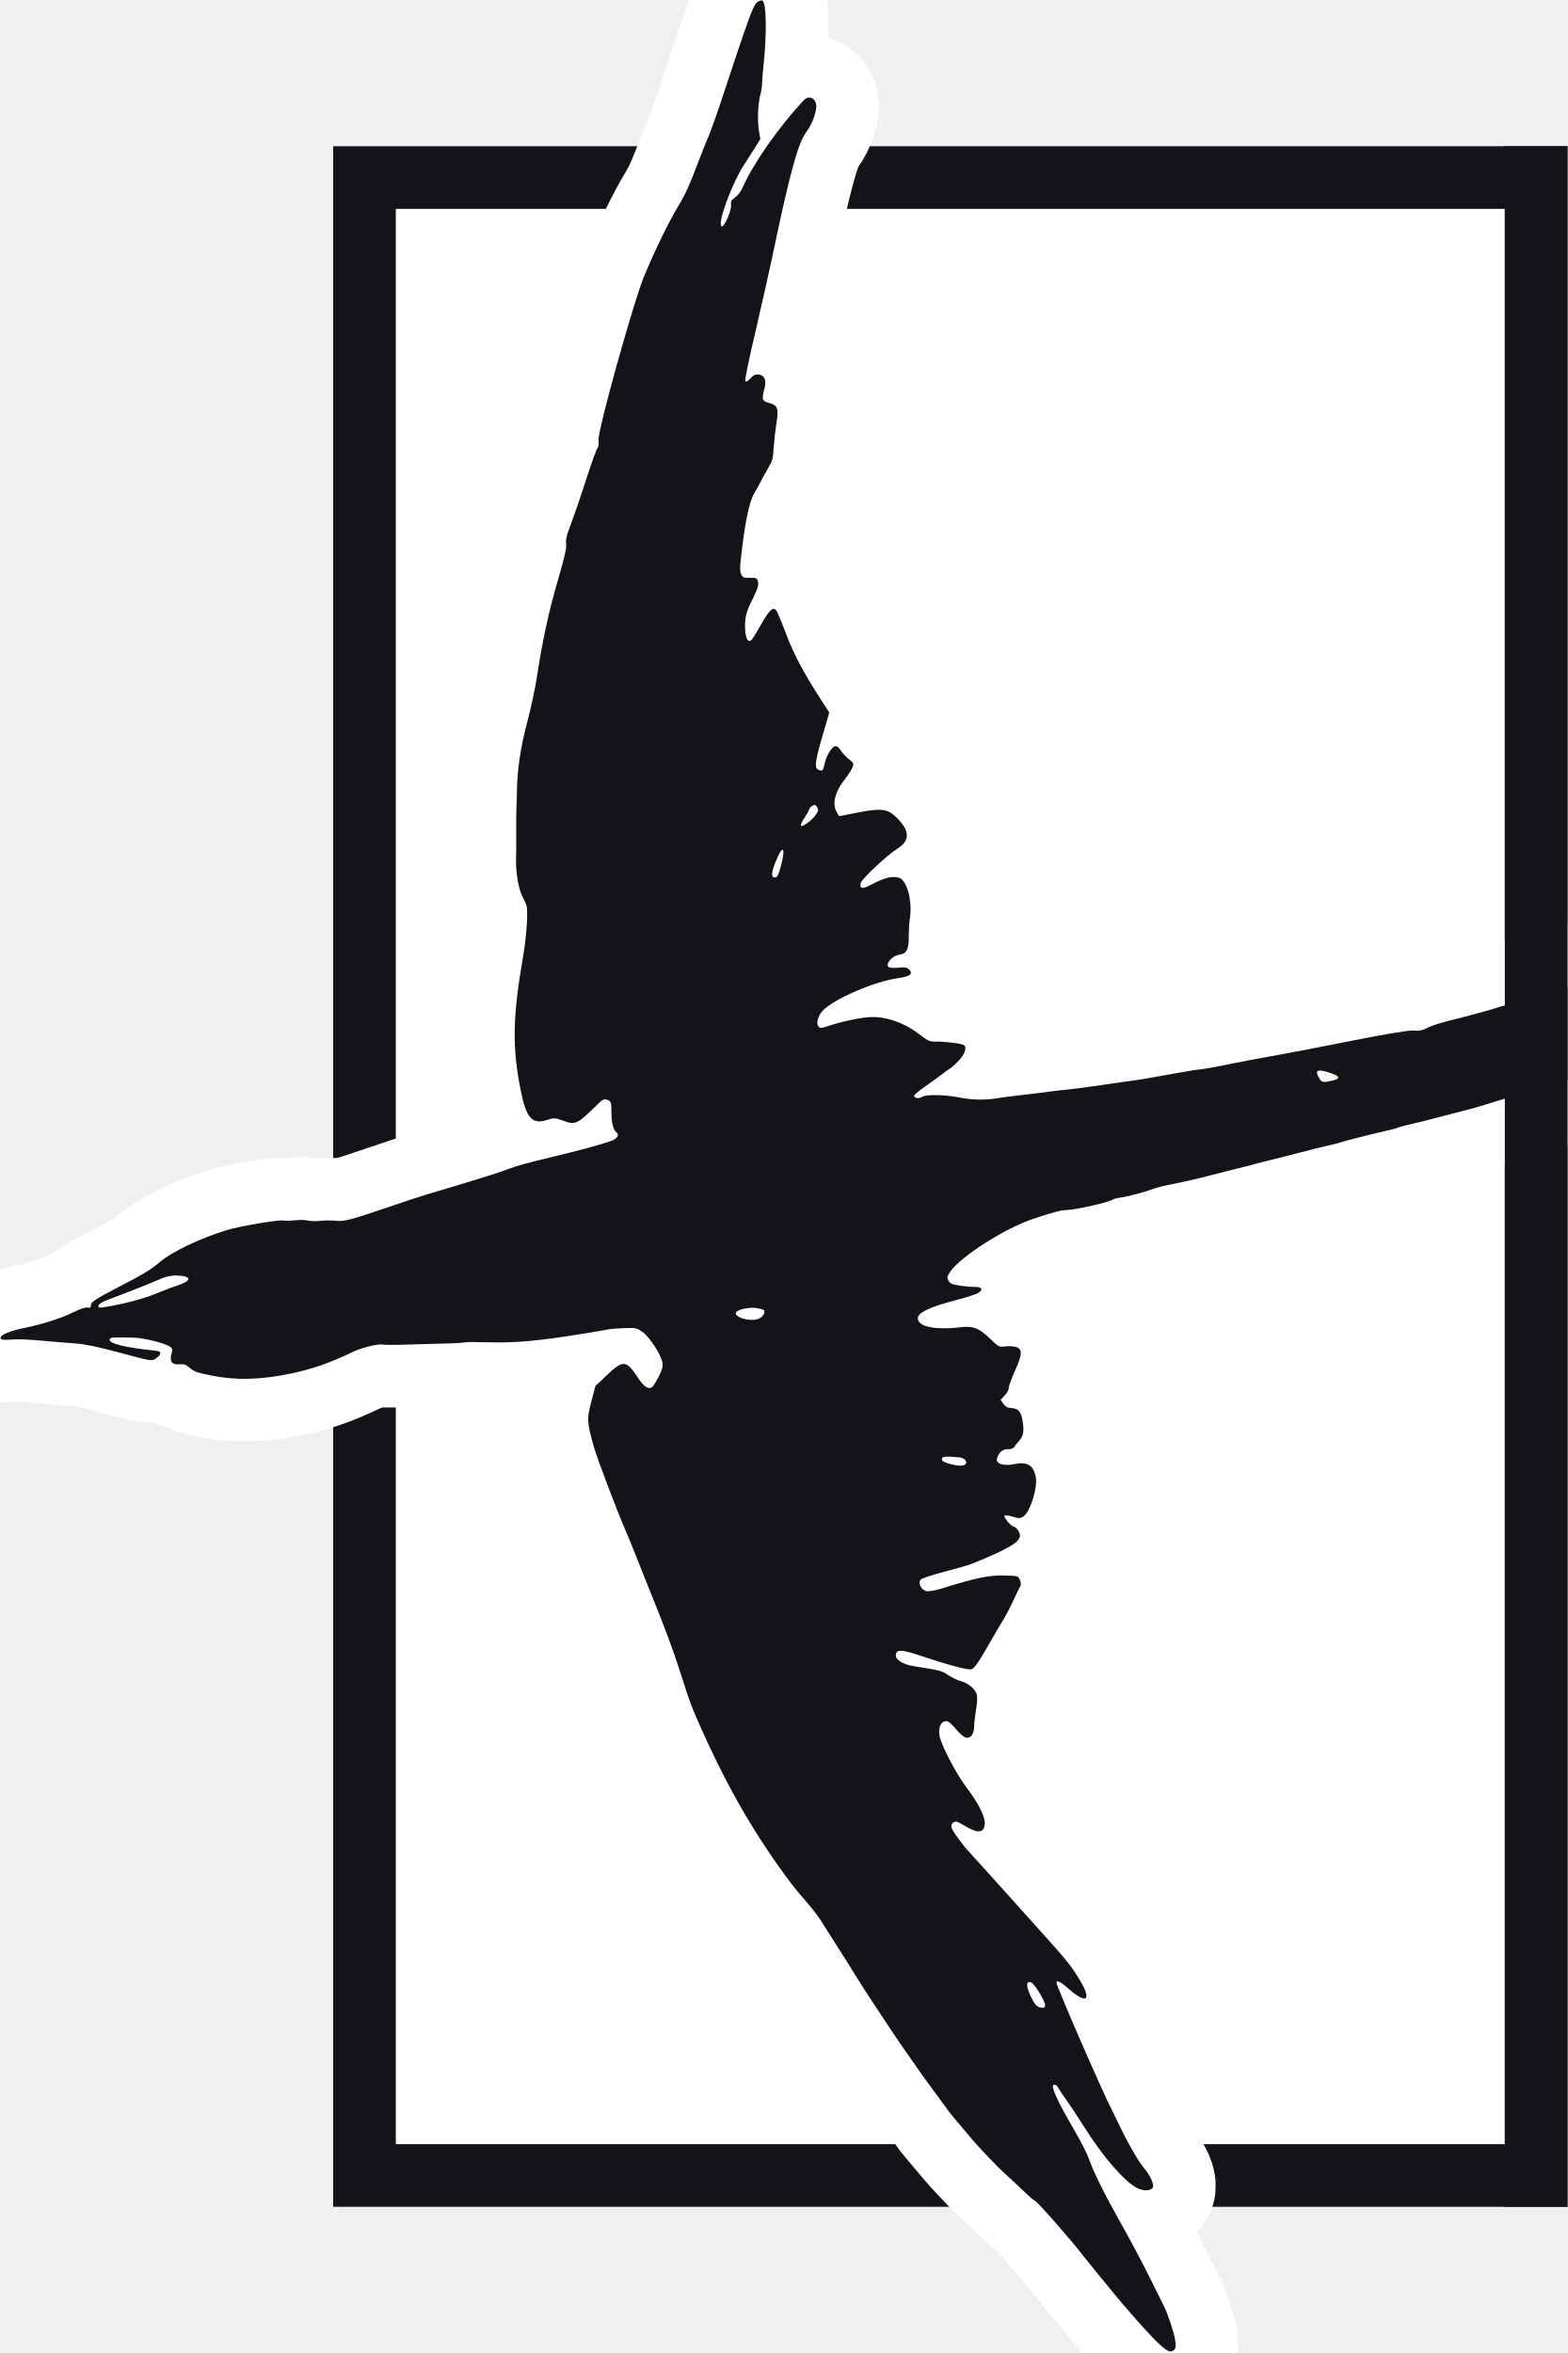
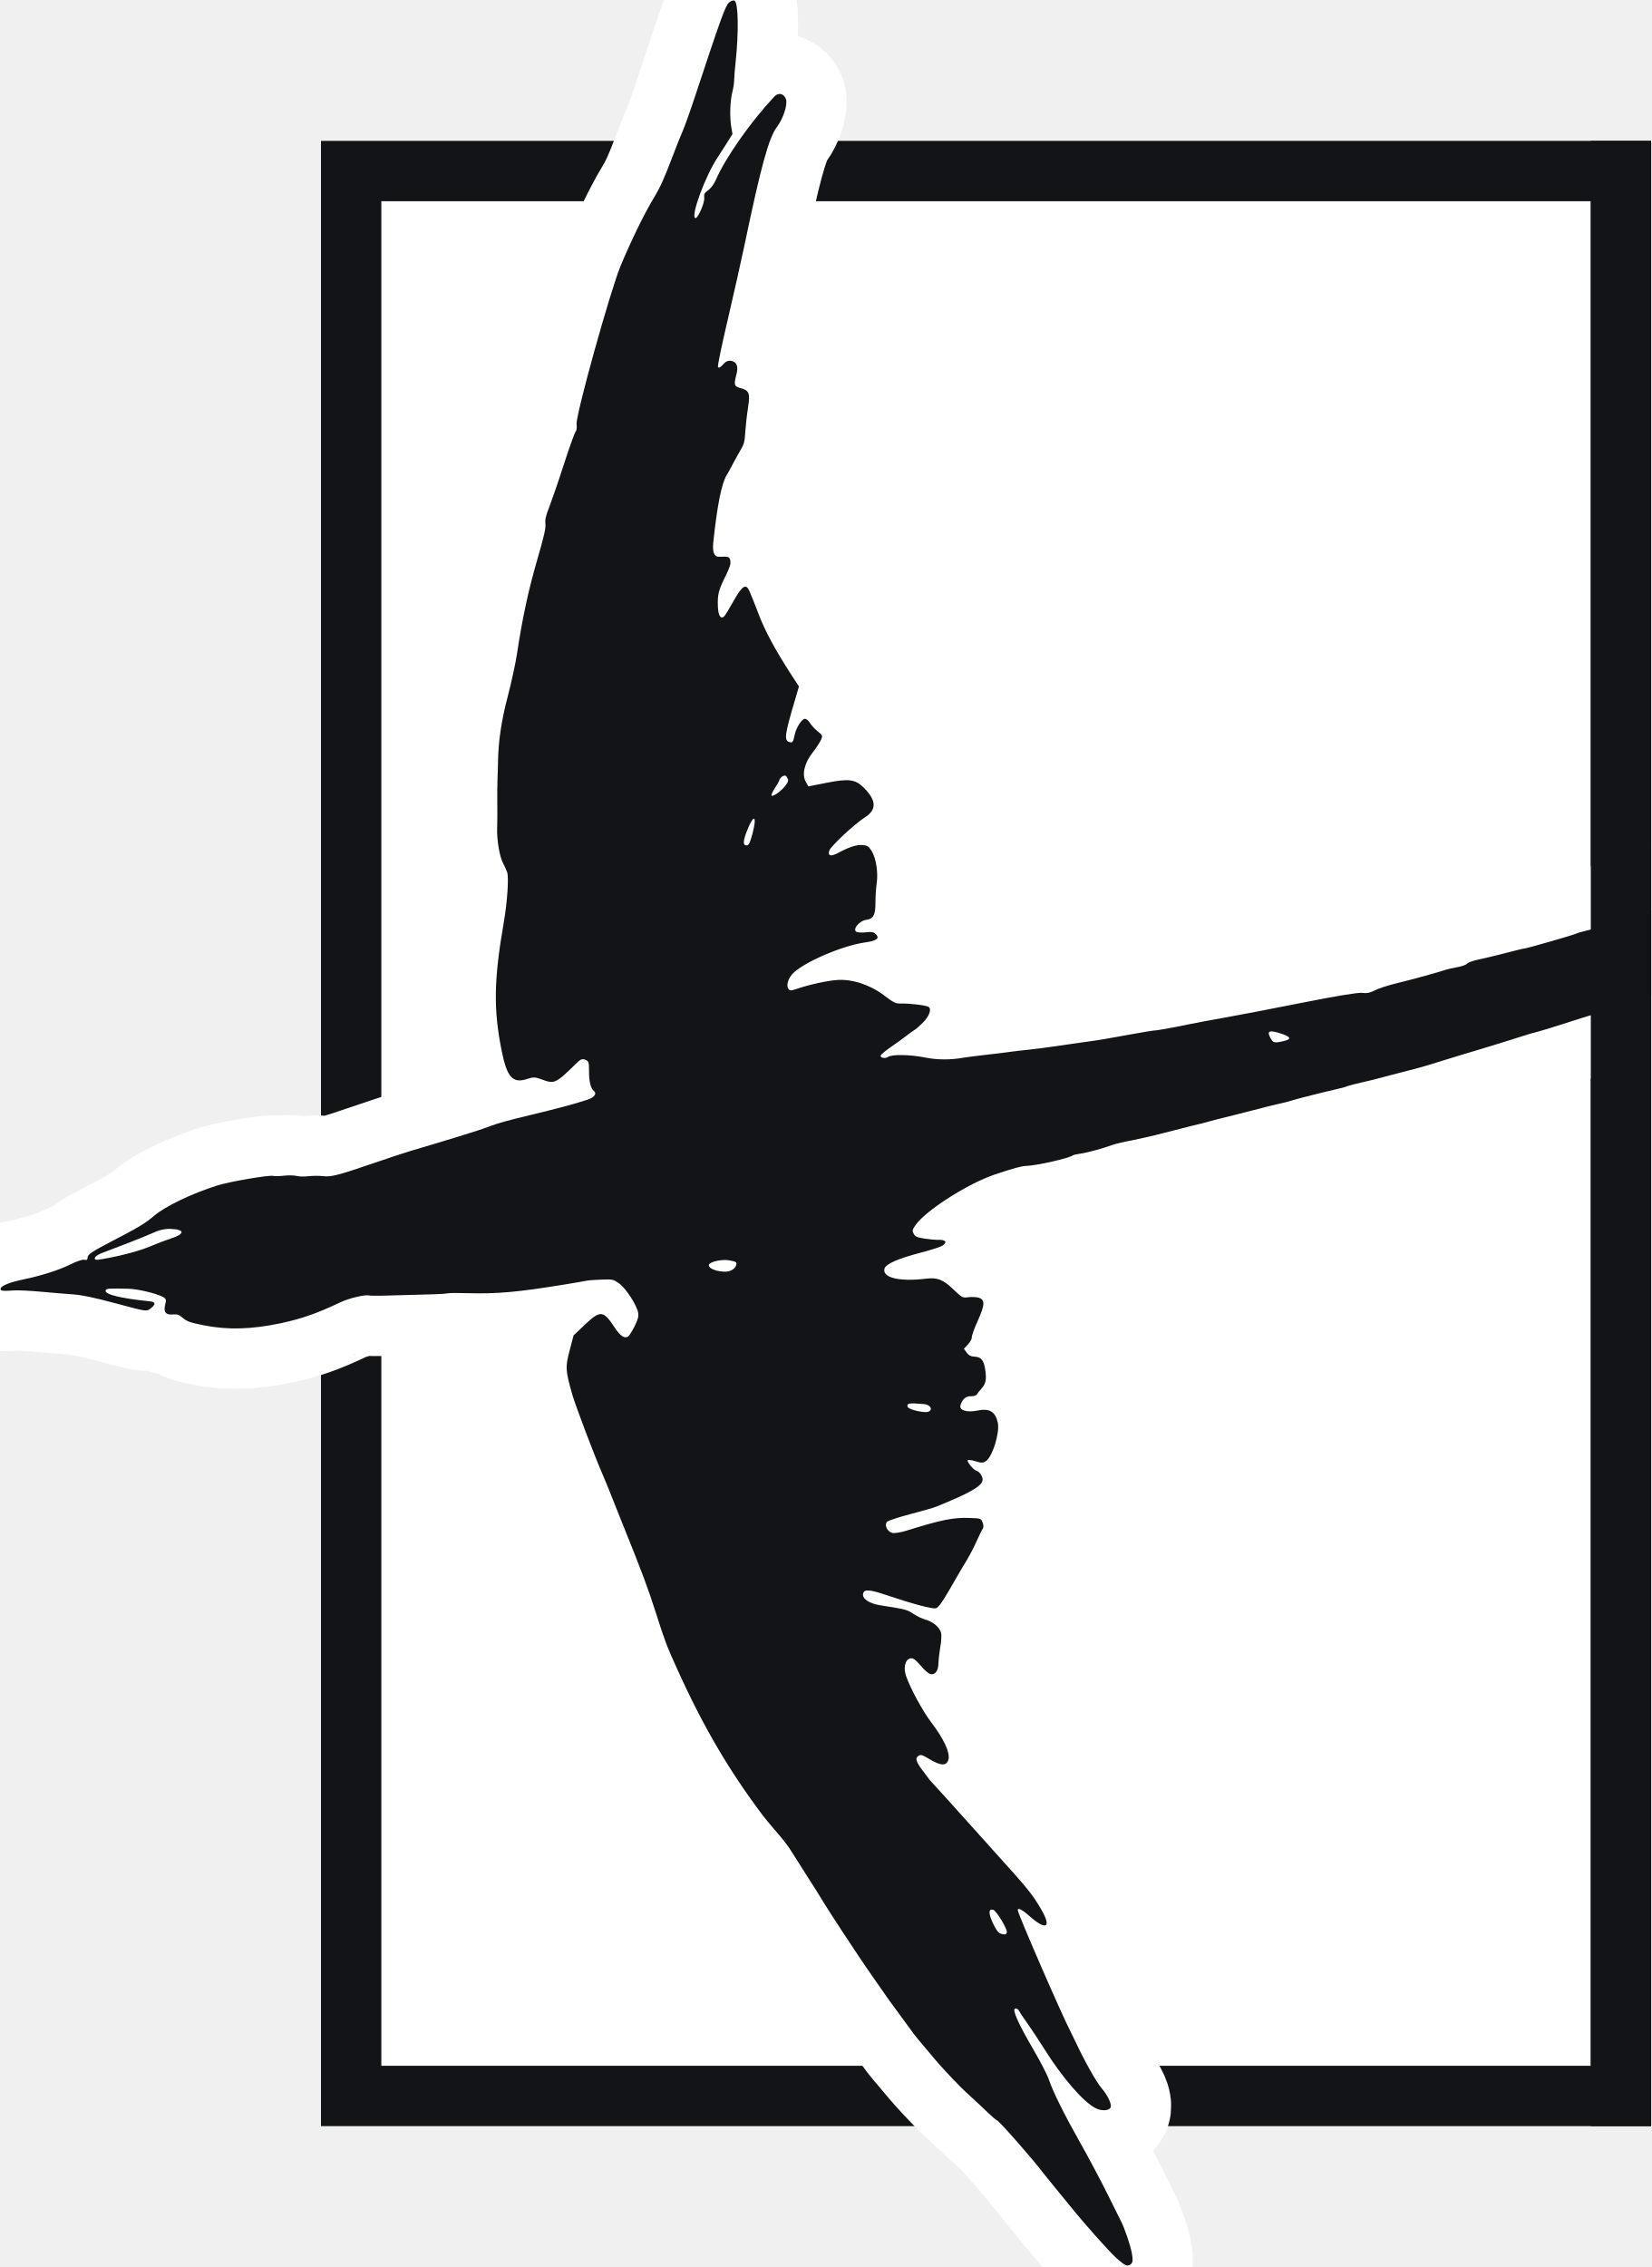
- <svg xmlns="http://www.w3.org/2000/svg" viewBox="0 0 485.53 728.84" width="485.53" height="728.84" role="img" aria-label="The New Critic">
-   <rect id="ground" x="0" y="0" width="485.53" height="728.84" fill="none" />
-   <path id="field" fill="#FFFFFF" d="M112.91 54.99H475.83V673.85H112.91Z" />
-   <path id="box" fill="none" stroke="#121417" stroke-width="19.4" d="M112.91 54.99H475.83V673.85H112.91Z" />
+ <svg xmlns="http://www.w3.org/2000/svg" viewBox="0 0 530.9 728.84" width="530.9" height="728.84" role="img" aria-label="The New Critic">
+   <rect id="ground" x="0" y="0" width="530.9" height="728.84" fill="none" />
+   <path id="field" fill="#FFFFFF" d="M112.91 54.99H521.2V673.85H112.91Z" />
+   <path id="box" fill="none" stroke="#121417" stroke-width="19.4" d="M112.91 54.99H521.2V673.85H112.91Z" />
  <clipPath id="tuck">
-     <rect x="0" y="0" width="485.53" height="728.84" />
+     <rect x="0" y="0" width="530.9" height="728.84" />
  </clipPath>
  <path id="halo" clip-path="url(#tuck)" fill="none" stroke="#FFFFFF" stroke-width="38.8" stroke-linejoin="round" stroke-linecap="round" d="M359.00 726.00C356.58 723.83 348.80 715.09 344.07 709.22C343.00 707.89 340.69 705.09 338.96 702.98C337.22 700.85 335.62 698.90 335.43 698.62C332.87 695.09 321.30 681.88 320.58 681.69C320.30 681.61 319.03 680.55 317.78 679.34C316.56 678.15 314.35 676.10 312.92 674.77C311.45 673.47 309.75 671.85 309.09 671.19C305.80 667.86 302.60 664.43 300.90 662.41C296.07 656.73 293.99 654.22 293.50 653.47C293.19 653.02 291.54 650.75 289.81 648.43C288.10 646.10 286.34 643.73 285.94 643.15C285.56 642.57 283.60 639.77 281.58 636.92C279.58 634.08 277.24 630.64 276.35 629.29C275.47 627.95 273.05 624.28 270.98 621.19C268.91 618.05 266.20 613.85 264.93 611.80C263.70 609.75 261.08 605.58 259.13 602.57C257.18 599.51 255.00 596.09 254.29 594.94C253.60 593.80 251.93 591.58 250.59 590.04C247.77 586.78 246.16 584.83 245.34 583.76C234.33 569.15 225.97 554.86 217.59 536.26C214.44 529.35 213.70 527.37 211.00 518.87C208.34 510.52 206.32 505.12 200.40 490.49C198.67 486.20 196.87 481.63 196.36 480.36C195.87 479.07 194.70 476.23 193.76 474.04C191.09 467.90 185.04 451.95 184.00 448.31C181.80 440.55 181.74 439.62 183.14 434.25L184.42 429.33L188.04 425.90C193.05 421.16 193.98 421.24 197.67 426.84C199.45 429.56 200.90 430.50 202.02 429.64C202.36 429.38 203.26 427.93 204.04 426.42C205.09 424.26 205.38 423.32 205.21 422.17C204.90 419.81 201.30 414.22 199.10 412.65C197.18 411.30 197.02 411.26 193.41 411.39C191.35 411.45 189.08 411.63 188.37 411.79C187.63 411.94 184.65 412.47 181.76 412.93C166.58 415.41 159.80 416.02 150.59 415.76C147.43 415.66 144.42 415.67 143.87 415.81C143.33 415.93 141.36 416.06 139.51 416.11C137.66 416.16 134.78 416.25 133.12 416.29C124.19 416.58 119.37 416.66 118.74 416.49C117.35 416.15 112.23 417.36 109.35 418.73C102.04 422.21 97.07 423.96 90.33 425.41C80.90 427.40 73.28 427.62 65.62 426.10C61.07 425.20 60.12 424.85 58.81 423.73C57.54 422.66 57.00 422.48 55.69 422.59C53.33 422.84 52.48 421.81 53.10 419.51C53.53 417.87 53.43 417.56 52.39 416.97C50.37 415.86 44.33 414.40 41.40 414.34C34.86 414.17 34.15 414.22 33.96 414.91C33.63 416.15 38.91 417.45 48.25 418.38C50.13 418.56 50.13 419.45 48.26 420.80C47.07 421.67 47.00 421.65 37.30 419.05C30.11 417.13 26.43 416.35 23.32 416.13C21.02 415.97 16.38 415.58 13.01 415.27C9.63 414.96 5.83 414.78 4.57 414.87C0.72 415.14 0.00 415.02 0.21 414.25C0.45 413.33 3.25 412.21 7.53 411.34C13.43 410.10 19.01 408.32 22.65 406.50C24.56 405.54 26.57 404.86 27.12 405.00C27.90 405.22 28.13 405.03 28.19 404.18C28.26 403.28 29.66 402.35 35.75 399.17C44.35 394.72 46.72 393.31 49.54 390.89C53.21 387.79 61.45 383.81 69.83 381.14C73.76 379.89 86.55 377.70 87.86 378.05C88.34 378.18 89.90 378.15 91.35 377.98C92.80 377.83 94.61 377.86 95.36 378.06C96.11 378.27 97.85 378.31 99.21 378.15C100.58 378.00 102.68 377.98 103.88 378.13C106.54 378.42 108.49 377.93 120.22 373.92C125.23 372.21 130.50 370.47 131.98 370.04C135.65 368.97 143.96 366.47 146.97 365.54C153.39 363.55 154.57 363.17 157.34 362.14C160.33 361.03 163.10 360.27 170.45 358.50C179.02 356.45 185.23 354.80 189.02 353.51C191.13 352.79 192.02 351.52 190.93 350.72C189.94 350.00 189.36 347.60 189.39 344.29C189.41 341.54 189.28 341.13 188.19 340.71C187.15 340.29 186.69 340.51 185.04 342.13C178.68 348.37 178.26 348.57 174.14 347.02C172.10 346.26 171.45 346.23 169.56 346.87C164.88 348.43 163.04 346.43 161.32 337.89C158.61 324.45 158.78 315.00 162.01 296.39C163.10 290.12 163.64 282.10 163.08 280.46C162.84 279.78 162.26 278.46 161.75 277.51C160.60 275.34 159.70 269.92 159.85 265.95C159.90 264.30 159.94 260.76 159.90 258.14C159.87 255.49 159.90 252.00 159.97 250.35C160.05 248.72 160.11 246.48 160.12 245.38C160.18 238.62 161.19 231.73 163.27 223.85C164.46 219.33 165.82 213.03 166.29 209.83C167.95 198.80 169.92 189.64 172.76 179.89C174.94 172.39 175.55 169.72 175.37 168.40C175.21 167.10 175.50 165.82 176.63 162.95C177.42 160.90 179.55 154.75 181.31 149.28C183.08 143.81 184.77 139.09 185.08 138.78C185.41 138.44 185.54 137.41 185.40 136.38C185.04 133.63 196.25 93.38 199.61 85.31C203.11 76.99 207.17 68.67 210.28 63.53C212.35 60.10 213.59 57.34 216.51 49.63C217.50 46.98 218.85 43.62 219.51 42.13C220.16 40.66 222.01 35.49 223.59 30.66C231.69 6.14 233.25 1.83 234.38 0.83C234.96 0.30 235.77 0.00 236.17 0.21C237.41 0.81 237.57 10.30 236.50 20.29C236.26 22.31 236.08 24.75 236.06 25.72C236.06 26.67 235.79 28.42 235.48 29.57C234.76 32.34 234.58 37.50 235.10 40.62L235.52 43.10L233.54 46.25C232.46 47.98 231.25 49.87 230.85 50.45C226.88 56.29 221.92 69.67 223.60 70.12C224.37 70.32 226.59 65.27 226.44 63.64C226.31 62.37 226.48 62.02 227.74 61.13C228.54 60.56 229.58 59.18 230.11 57.96C233.30 50.62 241.26 39.30 248.97 31.05C250.32 29.62 252.11 30.04 252.73 31.96C253.30 33.65 251.82 38.14 249.81 40.82C247.18 44.33 244.66 53.52 239.37 78.86C238.35 83.71 235.96 94.38 234.05 102.55C232.11 110.74 230.68 117.67 230.85 117.96C231.14 118.47 231.61 118.18 233.03 116.62C233.43 116.18 234.32 115.90 235.01 115.99C236.88 116.28 237.49 117.75 236.79 120.39C235.90 123.68 236.06 124.23 238.08 124.77C240.89 125.52 241.24 126.37 240.53 130.98C240.17 133.22 239.79 136.73 239.64 138.77C239.45 142.12 239.28 142.73 237.89 145.09C237.06 146.50 235.98 148.49 235.48 149.45C234.99 150.44 234.18 151.91 233.66 152.73C232.01 155.43 230.59 162.55 229.34 174.44C229.02 177.62 229.66 179.08 231.38 179.00C234.28 178.86 234.61 179.00 234.83 180.33C235.00 181.36 234.65 182.43 233.30 185.19C231.05 189.68 230.67 191.20 230.82 194.96C230.95 197.95 231.74 199.20 232.85 198.16C233.14 197.88 234.49 195.69 235.81 193.32C238.65 188.28 239.80 187.52 240.92 189.93C241.32 190.74 242.62 194.03 243.84 197.23C245.96 202.82 249.28 208.98 254.45 216.95L256.89 220.70L255.89 224.12C252.20 236.50 252.01 238.08 253.93 238.60C254.85 238.84 255.02 238.59 255.53 236.19C256.00 233.99 257.74 231.22 258.73 231.12C259.26 231.05 259.90 231.57 260.47 232.50C260.97 233.31 262.12 234.51 263.00 235.19C264.48 236.33 264.56 236.54 263.97 237.88C263.61 238.68 262.39 240.56 261.22 242.04C258.61 245.37 257.78 249.11 259.12 251.41L259.93 252.82L265.93 251.64C273.02 250.26 275.07 250.54 277.84 253.34C281.88 257.44 281.93 260.37 277.99 262.86C274.75 264.91 266.98 272.19 266.62 273.51C266.16 275.28 267.13 275.47 269.64 274.13C273.24 272.21 275.55 271.50 277.47 271.69C278.90 271.82 279.37 272.16 280.27 273.60C281.69 275.90 282.40 280.45 281.89 284.03C281.66 285.63 281.48 288.38 281.49 290.13C281.52 294.11 280.84 295.42 278.59 295.72C276.06 296.05 273.76 299.19 275.68 299.70C276.19 299.83 277.53 299.84 278.64 299.72C280.24 299.52 280.89 299.65 281.56 300.27C282.99 301.62 281.92 302.48 278.15 302.99C270.67 304.05 258.11 309.50 254.76 313.15C253.37 314.70 252.77 316.88 253.48 317.89C253.93 318.53 254.40 318.54 256.10 317.95C260.15 316.56 266.00 315.27 269.28 315.06C274.17 314.74 279.95 316.69 284.46 320.16C287.37 322.37 287.97 322.66 289.59 322.63C292.51 322.56 297.87 323.21 298.61 323.74C299.63 324.48 298.76 326.79 296.66 328.86C295.65 329.89 294.51 330.87 294.16 331.05C293.80 331.23 292.55 332.14 291.36 333.07C290.17 333.99 287.86 335.66 286.25 336.75C284.64 337.88 283.26 339.04 283.17 339.33C282.96 340.12 284.65 340.44 285.56 339.79C286.77 338.93 292.60 339.02 297.43 339.99C301.39 340.78 305.67 340.80 309.88 340.03C310.46 339.91 313.62 339.53 316.89 339.14C320.18 338.78 323.91 338.30 325.20 338.12C326.49 337.94 329.18 337.62 331.18 337.43C333.17 337.22 336.56 336.78 338.71 336.45C340.88 336.11 345.00 335.54 347.87 335.14C350.75 334.76 354.04 334.27 355.20 334.05C356.37 333.85 360.37 333.13 364.10 332.46C367.82 331.79 370.98 331.27 371.10 331.30C371.46 331.40 377.07 330.41 381.84 329.40C384.32 328.89 389.68 327.88 393.73 327.17C397.79 326.46 408.96 324.32 418.54 322.41C429.47 320.23 436.74 319.03 438.02 319.20C439.41 319.42 440.65 319.16 442.08 318.40C443.20 317.78 446.44 316.75 449.23 316.08C453.66 315.02 462.51 312.59 464.99 311.74C465.44 311.57 467.01 311.25 468.49 310.96C469.96 310.70 471.41 310.20 471.67 309.84C471.94 309.47 473.66 308.85 475.51 308.46C477.35 308.09 481.36 307.12 484.43 306.31C487.50 305.52 490.09 304.89 490.21 304.93C490.55 305.02 505.30 300.79 506.50 300.26C507.13 299.97 508.72 299.51 510.05 299.21C511.37 298.92 512.99 298.43 513.62 298.13C514.25 297.83 515.13 297.51 515.55 297.45C515.98 297.38 518.00 296.81 520.03 296.20C522.07 295.56 525.26 294.58 527.16 293.99C534.88 291.62 549.01 286.72 551.68 285.48C555.24 283.84 568.92 279.20 577.66 276.67C585.88 274.30 588.75 273.24 593.82 270.76C596.05 269.67 598.58 268.67 599.44 268.56C600.31 268.44 601.56 267.96 602.26 267.50C602.94 267.05 605.44 265.95 607.84 265.06C616.30 261.94 626.49 257.85 629.88 256.22C631.76 255.29 635.54 253.43 638.26 252.08C659.49 241.50 676.39 235.93 686.75 236.12C691.09 236.20 691.84 236.37 695.83 237.93C705.26 241.62 705.17 241.57 705.11 242.57C704.99 243.95 703.83 244.07 701.02 242.98C698.81 242.13 697.94 242.08 694.45 242.53C692.24 242.83 688.97 243.63 687.23 244.30C685.45 245.00 681.96 246.09 679.42 246.75C669.36 249.39 662.21 252.11 651.08 257.49C647.64 259.16 643.92 260.95 642.80 261.49C641.69 262.02 640.16 262.51 639.37 262.56C638.60 262.63 637.90 262.86 637.84 263.12C637.41 264.70 625.19 270.44 617.53 272.63C612.43 274.08 608.61 276.08 608.54 277.31C608.34 279.75 617.41 279.55 625.44 276.93C626.71 276.51 628.93 275.83 630.36 275.42C631.81 274.99 635.52 273.68 638.61 272.47C645.03 269.98 648.28 268.78 653.39 267.05C655.39 266.39 659.35 264.90 662.21 263.75C665.07 262.60 668.69 261.23 670.25 260.67C673.74 259.44 680.53 256.33 683.35 254.68C686.28 252.95 688.48 251.12 690.25 248.94C692.73 245.86 694.49 245.71 694.97 248.50C695.56 252.06 693.09 255.67 687.63 259.25C685.94 260.34 682.34 263.19 679.64 265.59C675.57 269.15 673.90 270.25 670.31 271.76C663.50 274.59 663.27 274.67 660.96 275.17C659.77 275.43 658.39 275.92 657.92 276.27C657.41 276.62 654.28 277.83 650.94 278.94C647.60 280.06 643.11 281.61 640.97 282.37C638.83 283.13 636.08 284.09 634.87 284.51C633.66 284.92 631.69 285.62 630.49 286.07C627.75 287.06 616.30 290.46 609.23 292.34C606.32 293.13 602.00 294.48 599.65 295.33C597.29 296.20 594.39 297.25 593.18 297.70C590.97 298.49 580.90 302.54 572.01 306.18C569.38 307.25 565.51 308.70 563.42 309.41C554.45 312.47 552.91 312.97 547.07 314.86C546.01 315.20 538.57 317.65 530.54 320.34C522.49 322.99 514.79 325.47 513.41 325.83C512.02 326.22 509.28 327.06 507.30 327.70C502.73 329.21 494.27 331.82 493.53 331.94C493.20 332.00 492.21 332.28 491.31 332.56C490.40 332.86 488.30 333.52 486.65 334.03C484.99 334.52 482.76 335.23 481.71 335.57C480.65 335.89 478.24 336.64 476.35 337.21C472.09 338.47 469.63 339.22 463.63 341.07C457.00 343.13 457.40 343.01 450.88 344.69C447.60 345.52 444.20 346.43 443.29 346.67C442.40 346.93 439.99 347.52 437.93 347.99C435.86 348.44 433.80 348.98 433.34 349.16C432.87 349.37 432.00 349.64 431.42 349.77C425.13 351.22 416.61 353.37 415.49 353.78C414.69 354.05 412.37 354.66 410.34 355.08C408.30 355.54 406.27 356.05 405.83 356.20C405.36 356.34 401.48 357.34 397.17 358.41C392.88 359.45 389.01 360.46 388.53 360.61C388.10 360.77 385.90 361.32 383.69 361.84C381.48 362.38 377.11 363.49 374.00 364.30C370.85 365.14 366.27 366.17 363.81 366.65C361.34 367.11 358.55 367.77 357.62 368.11C354.77 369.18 349.51 370.62 347.36 370.90C346.22 371.05 345.14 371.30 344.94 371.46C343.85 372.35 333.35 374.73 330.00 374.84C328.42 374.88 325.84 375.60 319.89 377.59C311.17 380.53 297.57 389.22 294.36 393.89C293.36 395.37 293.27 395.67 293.78 396.65C294.25 397.56 294.78 397.81 297.27 398.21C298.86 398.46 300.95 398.65 301.88 398.61C304.06 398.54 304.64 399.41 303.12 400.42C302.53 400.86 299.35 401.88 296.09 402.72C288.69 404.65 284.81 406.36 284.39 407.88C283.62 410.78 289.17 412.12 297.70 411.10C301.43 410.65 303.24 411.36 306.54 414.53C309.38 417.25 309.49 417.29 311.28 417.06C312.30 416.91 313.80 416.98 314.57 417.19C316.80 417.78 316.74 419.45 314.34 424.73C313.26 427.12 312.43 429.44 312.48 429.92C312.52 430.40 311.98 431.42 311.25 432.20L309.93 433.62L310.81 434.83C311.44 435.72 312.10 436.08 313.09 436.14C315.46 436.24 316.27 437.15 316.77 440.22C317.27 443.50 317.01 444.85 315.57 446.44C314.99 447.08 314.33 447.91 314.11 448.30C313.86 448.66 313.00 448.94 312.15 448.89C310.61 448.79 309.34 449.91 308.82 451.83C308.40 453.40 310.88 454.18 314.12 453.52C318.13 452.68 320.04 453.78 320.83 457.39C321.50 460.51 319.25 467.98 317.16 469.61C316.16 470.38 315.64 470.41 313.61 469.78C312.32 469.38 311.18 469.25 311.12 469.51C310.96 470.09 313.03 472.57 313.84 472.79C315.02 473.10 316.20 474.97 315.90 476.05C315.39 477.98 311.71 480.05 301.04 484.39C300.26 484.72 296.52 485.80 292.73 486.78C288.96 487.76 285.56 488.90 285.19 489.27C284.28 490.26 285.28 492.40 286.87 492.83C287.53 493.01 289.59 492.69 291.44 492.12C302.60 488.62 306.62 487.81 311.84 488.03C315.35 488.15 315.35 488.15 315.94 489.45C316.25 490.18 316.30 491.06 316.02 491.42C315.76 491.78 314.82 493.72 313.93 495.68C313.03 497.66 311.68 500.23 310.96 501.43C310.21 502.62 308.65 505.25 307.49 507.29C303.06 515.04 301.83 516.85 300.86 517.06C299.73 517.33 293.56 515.69 285.63 513.02C279.62 510.99 277.92 510.83 277.53 512.30C277.10 513.94 279.37 515.50 283.01 516.09C291.41 517.42 291.66 517.49 293.68 518.85C294.80 519.60 296.56 520.44 297.61 520.72C300.05 521.37 302.30 523.35 302.63 525.13C302.77 525.91 302.64 527.92 302.33 529.58C302.04 531.29 301.78 533.57 301.75 534.72C301.71 537.21 300.64 538.61 299.11 538.20C298.52 538.04 297.21 536.92 296.18 535.66C295.16 534.43 293.98 533.32 293.55 533.21C291.37 532.63 290.22 535.62 291.36 538.90C292.73 542.85 296.69 550.13 299.34 553.61C303.44 558.98 305.55 563.46 304.96 565.66C304.37 567.86 302.55 567.80 298.62 565.42C296.57 564.19 296.14 564.04 295.40 564.46C294.17 565.17 294.48 566.35 296.65 569.21C297.68 570.59 298.72 571.95 298.92 572.23C299.14 572.49 300.14 573.61 301.17 574.71C302.19 575.82 306.22 580.24 310.08 584.57C313.95 588.90 318.26 593.68 319.64 595.21C330.71 607.47 331.75 608.74 334.69 613.70C338.22 619.68 336.52 620.85 331.14 616.13C328.69 613.94 327.19 613.19 327.25 614.12C327.31 615.41 341.93 648.95 344.36 653.44C344.61 653.89 345.29 655.29 345.87 656.54C348.77 662.74 352.54 669.41 354.19 671.34C356.33 673.81 357.66 676.82 357.02 677.70C356.33 678.64 354.18 678.69 352.40 677.83C348.44 675.93 341.62 668.08 335.61 658.47C333.87 655.71 331.45 652.06 330.25 650.37C329.04 648.71 327.89 646.96 327.68 646.49C327.47 646.04 326.93 645.69 326.46 645.76C325.29 645.87 327.35 650.51 332.41 659.17C334.59 662.90 336.82 667.22 337.33 668.79C338.64 672.66 342.35 680.11 347.55 689.29C349.96 693.55 353.77 700.72 356.02 705.23C358.25 709.75 360.25 713.77 360.46 714.16C361.61 716.35 363.51 722.00 363.93 724.40C364.30 726.51 364.25 727.34 363.71 727.83C362.63 728.84 361.84 728.55 359.00 726.00Z" />
  <path id="bird" clip-path="url(#tuck)" fill="#121417" fill-rule="evenodd" d="M359.00 726.00C356.58 723.83 348.80 715.09 344.07 709.22C343.00 707.89 340.69 705.09 338.96 702.98C337.22 700.85 335.62 698.90 335.43 698.62C332.87 695.09 321.30 681.88 320.58 681.69C320.30 681.61 319.03 680.55 317.78 679.34C316.56 678.15 314.35 676.10 312.92 674.77C311.45 673.47 309.75 671.85 309.09 671.19C305.80 667.86 302.60 664.43 300.90 662.41C296.07 656.73 293.99 654.22 293.50 653.47C293.19 653.02 291.54 650.75 289.81 648.43C288.10 646.10 286.34 643.73 285.94 643.15C285.56 642.57 283.60 639.77 281.58 636.92C279.58 634.08 277.24 630.64 276.35 629.29C275.47 627.95 273.05 624.28 270.98 621.19C268.91 618.05 266.20 613.85 264.93 611.80C263.70 609.75 261.08 605.58 259.13 602.57C257.18 599.51 255.00 596.09 254.29 594.94C253.60 593.80 251.93 591.58 250.59 590.04C247.77 586.78 246.16 584.83 245.34 583.76C234.33 569.15 225.97 554.86 217.59 536.26C214.44 529.35 213.70 527.37 211.00 518.87C208.34 510.52 206.32 505.12 200.40 490.49C198.67 486.20 196.87 481.63 196.36 480.36C195.87 479.07 194.70 476.23 193.76 474.04C191.09 467.90 185.04 451.95 184.00 448.31C181.80 440.55 181.74 439.62 183.14 434.25L184.42 429.33L188.04 425.90C193.05 421.16 193.98 421.24 197.67 426.84C199.45 429.56 200.90 430.50 202.02 429.64C202.36 429.38 203.26 427.93 204.04 426.42C205.09 424.26 205.38 423.32 205.21 422.17C204.90 419.81 201.30 414.22 199.10 412.65C197.18 411.30 197.02 411.26 193.41 411.39C191.35 411.45 189.08 411.63 188.37 411.79C187.63 411.94 184.65 412.47 181.76 412.93C166.58 415.41 159.80 416.02 150.59 415.76C147.43 415.66 144.42 415.67 143.87 415.81C143.33 415.93 141.36 416.06 139.51 416.11C137.66 416.16 134.78 416.25 133.12 416.29C124.19 416.58 119.37 416.66 118.74 416.49C117.35 416.15 112.23 417.36 109.35 418.73C102.04 422.21 97.07 423.96 90.33 425.41C80.90 427.40 73.28 427.62 65.62 426.10C61.07 425.20 60.12 424.85 58.81 423.73C57.54 422.66 57.00 422.48 55.69 422.59C53.33 422.84 52.48 421.81 53.10 419.51C53.53 417.87 53.43 417.56 52.39 416.97C50.37 415.86 44.33 414.40 41.40 414.34C34.86 414.17 34.15 414.22 33.96 414.91C33.63 416.15 38.91 417.45 48.25 418.38C50.13 418.56 50.13 419.45 48.26 420.80C47.07 421.67 47.00 421.65 37.30 419.05C30.11 417.13 26.43 416.35 23.32 416.13C21.02 415.97 16.38 415.58 13.01 415.27C9.63 414.96 5.83 414.78 4.57 414.87C0.72 415.14 0.00 415.02 0.21 414.25C0.45 413.33 3.25 412.21 7.53 411.34C13.43 410.10 19.01 408.32 22.65 406.50C24.56 405.54 26.57 404.86 27.12 405.00C27.90 405.22 28.13 405.03 28.19 404.18C28.26 403.28 29.66 402.35 35.75 399.17C44.35 394.72 46.72 393.31 49.54 390.89C53.21 387.79 61.45 383.81 69.83 381.14C73.76 379.89 86.55 377.70 87.86 378.05C88.34 378.18 89.90 378.15 91.35 377.98C92.80 377.83 94.61 377.86 95.36 378.06C96.11 378.27 97.85 378.31 99.21 378.15C100.58 378.00 102.68 377.98 103.88 378.13C106.54 378.42 108.49 377.93 120.22 373.92C125.23 372.21 130.50 370.47 131.98 370.04C135.65 368.97 143.96 366.47 146.97 365.54C153.39 363.55 154.57 363.17 157.34 362.14C160.33 361.03 163.10 360.27 170.45 358.50C179.02 356.45 185.23 354.80 189.02 353.51C191.13 352.79 192.02 351.52 190.93 350.72C189.94 350.00 189.36 347.60 189.39 344.29C189.41 341.54 189.28 341.13 188.19 340.71C187.15 340.29 186.69 340.51 185.04 342.13C178.68 348.37 178.26 348.57 174.14 347.02C172.10 346.26 171.45 346.23 169.56 346.87C164.88 348.43 163.04 346.43 161.32 337.89C158.61 324.45 158.78 315.00 162.01 296.39C163.10 290.12 163.64 282.10 163.08 280.46C162.84 279.78 162.26 278.46 161.75 277.51C160.60 275.34 159.70 269.92 159.85 265.95C159.90 264.30 159.94 260.76 159.90 258.14C159.87 255.49 159.90 252.00 159.97 250.35C160.05 248.72 160.11 246.48 160.12 245.38C160.18 238.62 161.19 231.73 163.27 223.85C164.46 219.33 165.82 213.03 166.29 209.83C167.95 198.80 169.92 189.64 172.76 179.89C174.94 172.39 175.55 169.72 175.37 168.40C175.21 167.10 175.50 165.82 176.63 162.95C177.42 160.90 179.55 154.75 181.31 149.28C183.08 143.81 184.77 139.09 185.08 138.78C185.41 138.44 185.54 137.41 185.40 136.38C185.04 133.63 196.25 93.38 199.61 85.31C203.11 76.99 207.17 68.67 210.28 63.53C212.35 60.10 213.59 57.34 216.51 49.63C217.50 46.98 218.85 43.62 219.51 42.13C220.16 40.66 222.01 35.49 223.59 30.66C231.69 6.14 233.25 1.83 234.38 0.83C234.96 0.30 235.77 0.00 236.17 0.21C237.41 0.81 237.57 10.30 236.50 20.29C236.26 22.31 236.08 24.75 236.06 25.72C236.06 26.67 235.79 28.42 235.48 29.57C234.76 32.34 234.58 37.50 235.10 40.62L235.52 43.10L233.54 46.25C232.46 47.98 231.25 49.87 230.85 50.45C226.88 56.29 221.92 69.67 223.60 70.12C224.37 70.32 226.59 65.27 226.44 63.64C226.31 62.37 226.48 62.02 227.74 61.13C228.54 60.56 229.58 59.18 230.11 57.96C233.30 50.62 241.26 39.30 248.97 31.05C250.32 29.62 252.11 30.04 252.73 31.96C253.30 33.65 251.82 38.14 249.81 40.82C247.18 44.33 244.66 53.52 239.37 78.86C238.35 83.71 235.96 94.38 234.05 102.55C232.11 110.74 230.68 117.67 230.85 117.96C231.14 118.47 231.61 118.18 233.03 116.62C233.43 116.18 234.32 115.90 235.01 115.99C236.88 116.28 237.49 117.75 236.79 120.39C235.90 123.68 236.06 124.23 238.08 124.77C240.89 125.52 241.24 126.37 240.53 130.98C240.17 133.22 239.79 136.73 239.64 138.77C239.45 142.12 239.28 142.73 237.89 145.09C237.06 146.50 235.98 148.49 235.48 149.45C234.99 150.44 234.18 151.91 233.66 152.73C232.01 155.43 230.59 162.55 229.34 174.44C229.02 177.62 229.66 179.08 231.38 179.00C234.28 178.86 234.61 179.00 234.83 180.33C235.00 181.36 234.65 182.43 233.30 185.19C231.05 189.68 230.67 191.20 230.82 194.96C230.95 197.95 231.74 199.20 232.85 198.16C233.14 197.88 234.49 195.69 235.81 193.32C238.65 188.28 239.80 187.52 240.92 189.93C241.32 190.74 242.62 194.03 243.84 197.23C245.96 202.82 249.28 208.98 254.45 216.95L256.89 220.70L255.89 224.12C252.20 236.50 252.01 238.08 253.93 238.60C254.85 238.84 255.02 238.59 255.53 236.19C256.00 233.99 257.74 231.22 258.73 231.12C259.26 231.05 259.90 231.57 260.47 232.50C260.97 233.31 262.12 234.51 263.00 235.19C264.48 236.33 264.56 236.54 263.97 237.88C263.61 238.68 262.39 240.56 261.22 242.04C258.61 245.37 257.78 249.11 259.12 251.41L259.93 252.82L265.93 251.64C273.02 250.26 275.07 250.54 277.84 253.34C281.88 257.44 281.93 260.37 277.99 262.86C274.75 264.91 266.98 272.19 266.62 273.51C266.16 275.28 267.13 275.47 269.64 274.13C273.24 272.21 275.55 271.50 277.47 271.69C278.90 271.82 279.37 272.16 280.27 273.60C281.69 275.90 282.40 280.45 281.89 284.03C281.66 285.63 281.48 288.38 281.49 290.13C281.52 294.11 280.84 295.42 278.59 295.72C276.06 296.05 273.76 299.19 275.68 299.70C276.19 299.83 277.53 299.84 278.64 299.72C280.24 299.52 280.89 299.65 281.56 300.27C282.99 301.62 281.92 302.48 278.15 302.99C270.67 304.05 258.11 309.50 254.76 313.15C253.37 314.70 252.77 316.88 253.48 317.89C253.93 318.53 254.40 318.54 256.10 317.95C260.15 316.56 266.00 315.27 269.28 315.06C274.17 314.74 279.95 316.69 284.46 320.16C287.37 322.37 287.97 322.66 289.59 322.63C292.51 322.56 297.87 323.21 298.61 323.74C299.63 324.48 298.76 326.79 296.66 328.86C295.65 329.89 294.51 330.87 294.16 331.05C293.80 331.23 292.55 332.14 291.36 333.07C290.17 333.99 287.86 335.66 286.25 336.75C284.64 337.88 283.26 339.04 283.17 339.33C282.96 340.12 284.65 340.44 285.56 339.79C286.77 338.93 292.60 339.02 297.43 339.99C301.39 340.78 305.67 340.80 309.88 340.03C310.46 339.91 313.62 339.53 316.89 339.14C320.18 338.78 323.91 338.30 325.20 338.12C326.49 337.94 329.18 337.62 331.18 337.43C333.17 337.22 336.56 336.78 338.71 336.45C340.88 336.11 345.00 335.54 347.87 335.14C350.75 334.76 354.04 334.27 355.20 334.05C356.37 333.85 360.37 333.13 364.10 332.46C367.82 331.79 370.98 331.27 371.10 331.30C371.46 331.40 377.07 330.41 381.84 329.40C384.32 328.89 389.68 327.88 393.73 327.17C397.79 326.46 408.96 324.32 418.54 322.41C429.47 320.23 436.74 319.03 438.02 319.20C439.41 319.42 440.65 319.16 442.08 318.40C443.20 317.78 446.44 316.75 449.23 316.08C453.66 315.02 462.51 312.59 464.99 311.74C465.44 311.57 467.01 311.25 468.49 310.96C469.96 310.70 471.41 310.20 471.67 309.84C471.94 309.47 473.66 308.85 475.51 308.46C477.35 308.09 481.36 307.12 484.43 306.31C487.50 305.52 490.09 304.89 490.21 304.93C490.55 305.02 505.30 300.79 506.50 300.26C507.13 299.97 508.72 299.51 510.05 299.21C511.37 298.92 512.99 298.43 513.62 298.13C514.25 297.83 515.13 297.51 515.55 297.45C515.98 297.38 518.00 296.81 520.03 296.20C522.07 295.56 525.26 294.58 527.16 293.99C534.88 291.62 549.01 286.72 551.68 285.48C555.24 283.84 568.92 279.20 577.66 276.67C585.88 274.30 588.75 273.24 593.82 270.76C596.05 269.67 598.58 268.67 599.44 268.56C600.31 268.44 601.56 267.96 602.26 267.50C602.94 267.05 605.44 265.95 607.84 265.06C616.30 261.94 626.49 257.85 629.88 256.22C631.76 255.29 635.54 253.43 638.26 252.08C659.49 241.50 676.39 235.93 686.75 236.12C691.09 236.20 691.84 236.37 695.83 237.93C705.26 241.62 705.17 241.57 705.11 242.57C704.99 243.95 703.83 244.07 701.02 242.98C698.81 242.13 697.94 242.08 694.45 242.53C692.24 242.83 688.97 243.63 687.23 244.30C685.45 245.00 681.96 246.09 679.42 246.75C669.36 249.39 662.21 252.11 651.08 257.49C647.64 259.16 643.92 260.95 642.80 261.49C641.69 262.02 640.16 262.51 639.37 262.56C638.60 262.63 637.90 262.86 637.84 263.12C637.41 264.70 625.19 270.44 617.53 272.63C612.43 274.08 608.61 276.08 608.54 277.31C608.34 279.75 617.41 279.55 625.44 276.93C626.71 276.51 628.93 275.83 630.36 275.42C631.81 274.99 635.52 273.68 638.61 272.47C645.03 269.98 648.28 268.78 653.39 267.05C655.39 266.39 659.35 264.90 662.21 263.75C665.07 262.60 668.69 261.23 670.25 260.67C673.74 259.44 680.53 256.33 683.35 254.68C686.28 252.95 688.48 251.12 690.25 248.94C692.73 245.86 694.49 245.71 694.97 248.50C695.56 252.06 693.09 255.67 687.63 259.25C685.94 260.34 682.34 263.19 679.64 265.59C675.57 269.15 673.90 270.25 670.31 271.76C663.50 274.59 663.27 274.67 660.96 275.17C659.77 275.43 658.39 275.92 657.92 276.27C657.41 276.62 654.28 277.83 650.94 278.94C647.60 280.06 643.11 281.61 640.97 282.37C638.83 283.13 636.08 284.09 634.87 284.51C633.66 284.92 631.69 285.62 630.49 286.07C627.75 287.06 616.30 290.46 609.23 292.34C606.32 293.13 602.00 294.48 599.65 295.33C597.29 296.20 594.39 297.25 593.18 297.70C590.97 298.49 580.90 302.54 572.01 306.18C569.38 307.25 565.51 308.70 563.42 309.41C554.45 312.47 552.91 312.97 547.07 314.86C546.01 315.20 538.57 317.65 530.54 320.34C522.49 322.99 514.79 325.47 513.41 325.83C512.02 326.22 509.28 327.06 507.30 327.70C502.73 329.21 494.27 331.82 493.53 331.94C493.20 332.00 492.21 332.28 491.31 332.56C490.40 332.86 488.30 333.52 486.65 334.03C484.99 334.52 482.76 335.23 481.71 335.57C480.65 335.89 478.24 336.64 476.35 337.21C472.09 338.47 469.63 339.22 463.63 341.07C457.00 343.13 457.40 343.01 450.88 344.69C447.60 345.52 444.20 346.43 443.29 346.67C442.40 346.93 439.99 347.52 437.93 347.99C435.86 348.44 433.80 348.98 433.34 349.16C432.87 349.37 432.00 349.64 431.42 349.77C425.13 351.22 416.61 353.37 415.49 353.78C414.69 354.05 412.37 354.66 410.34 355.08C408.30 355.54 406.27 356.05 405.83 356.20C405.36 356.34 401.48 357.34 397.17 358.41C392.88 359.45 389.01 360.46 388.53 360.61C388.10 360.77 385.90 361.32 383.69 361.84C381.48 362.38 377.11 363.49 374.00 364.30C370.85 365.14 366.27 366.17 363.81 366.65C361.34 367.11 358.55 367.77 357.62 368.11C354.77 369.18 349.51 370.62 347.36 370.90C346.22 371.05 345.14 371.30 344.94 371.46C343.85 372.35 333.35 374.73 330.00 374.84C328.42 374.88 325.84 375.60 319.89 377.59C311.17 380.53 297.57 389.22 294.36 393.89C293.36 395.37 293.27 395.67 293.78 396.65C294.25 397.56 294.78 397.81 297.27 398.21C298.86 398.46 300.95 398.65 301.88 398.61C304.06 398.54 304.64 399.41 303.12 400.42C302.53 400.86 299.35 401.88 296.09 402.72C288.69 404.65 284.81 406.36 284.39 407.88C283.62 410.78 289.17 412.12 297.70 411.10C301.43 410.65 303.24 411.36 306.54 414.53C309.38 417.25 309.49 417.29 311.28 417.06C312.30 416.91 313.80 416.98 314.57 417.19C316.80 417.78 316.74 419.45 314.34 424.73C313.26 427.12 312.43 429.44 312.48 429.92C312.52 430.40 311.98 431.42 311.25 432.20L309.93 433.62L310.81 434.83C311.44 435.72 312.10 436.08 313.09 436.14C315.46 436.24 316.27 437.15 316.77 440.22C317.27 443.50 317.01 444.85 315.57 446.44C314.99 447.08 314.33 447.91 314.11 448.30C313.86 448.66 313.00 448.94 312.15 448.89C310.61 448.79 309.34 449.91 308.82 451.83C308.40 453.40 310.88 454.18 314.12 453.52C318.13 452.68 320.04 453.78 320.83 457.39C321.50 460.51 319.25 467.98 317.16 469.61C316.16 470.38 315.64 470.41 313.61 469.78C312.32 469.38 311.18 469.25 311.12 469.51C310.96 470.09 313.03 472.57 313.84 472.79C315.02 473.10 316.20 474.97 315.90 476.05C315.39 477.98 311.71 480.05 301.04 484.39C300.26 484.72 296.52 485.80 292.73 486.78C288.96 487.76 285.56 488.90 285.19 489.27C284.28 490.26 285.28 492.40 286.87 492.83C287.53 493.01 289.59 492.69 291.44 492.12C302.60 488.62 306.62 487.81 311.84 488.03C315.35 488.15 315.35 488.15 315.94 489.45C316.25 490.18 316.30 491.06 316.02 491.42C315.76 491.78 314.82 493.72 313.93 495.68C313.03 497.66 311.68 500.23 310.96 501.43C310.21 502.62 308.65 505.25 307.49 507.29C303.06 515.04 301.83 516.85 300.86 517.06C299.73 517.33 293.56 515.69 285.63 513.02C279.62 510.99 277.92 510.83 277.53 512.30C277.10 513.94 279.37 515.50 283.01 516.09C291.41 517.42 291.66 517.49 293.68 518.85C294.80 519.60 296.56 520.44 297.61 520.72C300.05 521.37 302.30 523.35 302.63 525.13C302.77 525.91 302.64 527.92 302.33 529.58C302.04 531.29 301.78 533.57 301.75 534.72C301.71 537.21 300.64 538.61 299.11 538.20C298.52 538.04 297.21 536.92 296.18 535.66C295.16 534.43 293.98 533.32 293.55 533.21C291.37 532.63 290.22 535.62 291.36 538.90C292.73 542.85 296.69 550.13 299.34 553.61C303.44 558.98 305.55 563.46 304.96 565.66C304.37 567.86 302.55 567.80 298.62 565.42C296.57 564.19 296.14 564.04 295.40 564.46C294.17 565.17 294.48 566.35 296.65 569.21C297.68 570.59 298.72 571.95 298.92 572.23C299.14 572.49 300.14 573.61 301.17 574.71C302.19 575.82 306.22 580.24 310.08 584.57C313.95 588.90 318.26 593.68 319.64 595.21C330.71 607.47 331.75 608.74 334.69 613.70C338.22 619.68 336.52 620.85 331.14 616.13C328.69 613.94 327.19 613.19 327.25 614.12C327.31 615.41 341.93 648.95 344.36 653.44C344.61 653.89 345.29 655.29 345.87 656.54C348.77 662.74 352.54 669.41 354.19 671.34C356.33 673.81 357.66 676.82 357.02 677.70C356.33 678.64 354.18 678.69 352.40 677.83C348.44 675.93 341.62 668.08 335.61 658.47C333.87 655.71 331.45 652.06 330.25 650.37C329.04 648.71 327.89 646.96 327.68 646.49C327.47 646.04 326.93 645.69 326.46 645.76C325.29 645.87 327.35 650.51 332.41 659.17C334.59 662.90 336.82 667.22 337.33 668.79C338.64 672.66 342.35 680.11 347.55 689.29C349.96 693.55 353.77 700.72 356.02 705.23C358.25 709.75 360.25 713.77 360.46 714.16C361.61 716.35 363.51 722.00 363.93 724.40C364.30 726.51 364.25 727.34 363.71 727.83C362.63 728.84 361.84 728.55 359.00 726.00ZM323.73 621.25C324.00 620.25 320.39 614.29 319.34 614.00C317.82 613.59 317.78 615.18 319.24 618.26C320.43 620.74 321.05 621.50 322.13 621.78C323.15 622.05 323.55 621.94 323.73 621.25ZM37.92 403.80C41.46 403.04 46.00 401.71 48.03 400.82C50.08 399.95 53.17 398.76 54.91 398.21C59.58 396.67 59.52 395.24 54.76 395.09C53.07 395.02 51.23 395.42 49.42 396.27C47.90 396.96 44.02 398.55 40.79 399.78C37.54 401.02 33.96 402.40 32.80 402.84C30.73 403.64 29.80 404.73 30.94 405.03C31.25 405.12 34.40 404.58 37.92 403.80ZM298.46 453.88C300.10 453.26 299.17 451.60 297.15 451.42C292.29 450.99 291.47 451.12 291.85 452.32C292.09 453.16 297.23 454.37 298.46 453.88ZM234.91 408.52C235.77 408.19 236.50 407.48 236.68 406.82C236.96 405.78 236.85 405.67 234.60 405.22C232.28 404.75 228.22 405.61 227.95 406.64C227.55 408.12 232.54 409.48 234.91 408.52ZM412.32 334.81C415.42 334.15 415.27 333.38 411.77 332.25C408.19 331.11 407.29 331.44 408.38 333.50C409.32 335.28 409.62 335.39 412.32 334.81ZM241.93 268.12C243.53 262.04 242.38 261.46 240.13 267.24C238.83 270.61 238.84 271.91 240.22 271.78C240.78 271.72 241.20 270.79 241.93 268.12ZM252.68 252.40C253.51 251.20 253.58 250.84 253.12 250.06C252.69 249.29 252.44 249.20 251.71 249.54C251.22 249.75 250.73 250.31 250.61 250.77C250.49 251.22 249.82 252.40 249.15 253.38C248.48 254.38 247.99 255.43 248.08 255.71C248.30 256.43 251.44 254.18 252.68 252.40ZM579.09 290.93C579.97 290.04 580.07 289.71 579.70 289.08C579.34 288.44 578.93 288.53 577.44 289.49C576.46 290.15 575.71 290.92 575.81 291.20C576.10 292.21 578.02 292.04 579.09 290.93Z" />
-   <path id="side" fill="#121417" d="M466.13 45.29H485.53V683.55H466.13Z" />
+   <path id="side" fill="#121417" d="M511.5 45.29H530.9V683.55H511.5Z" />
</svg>
